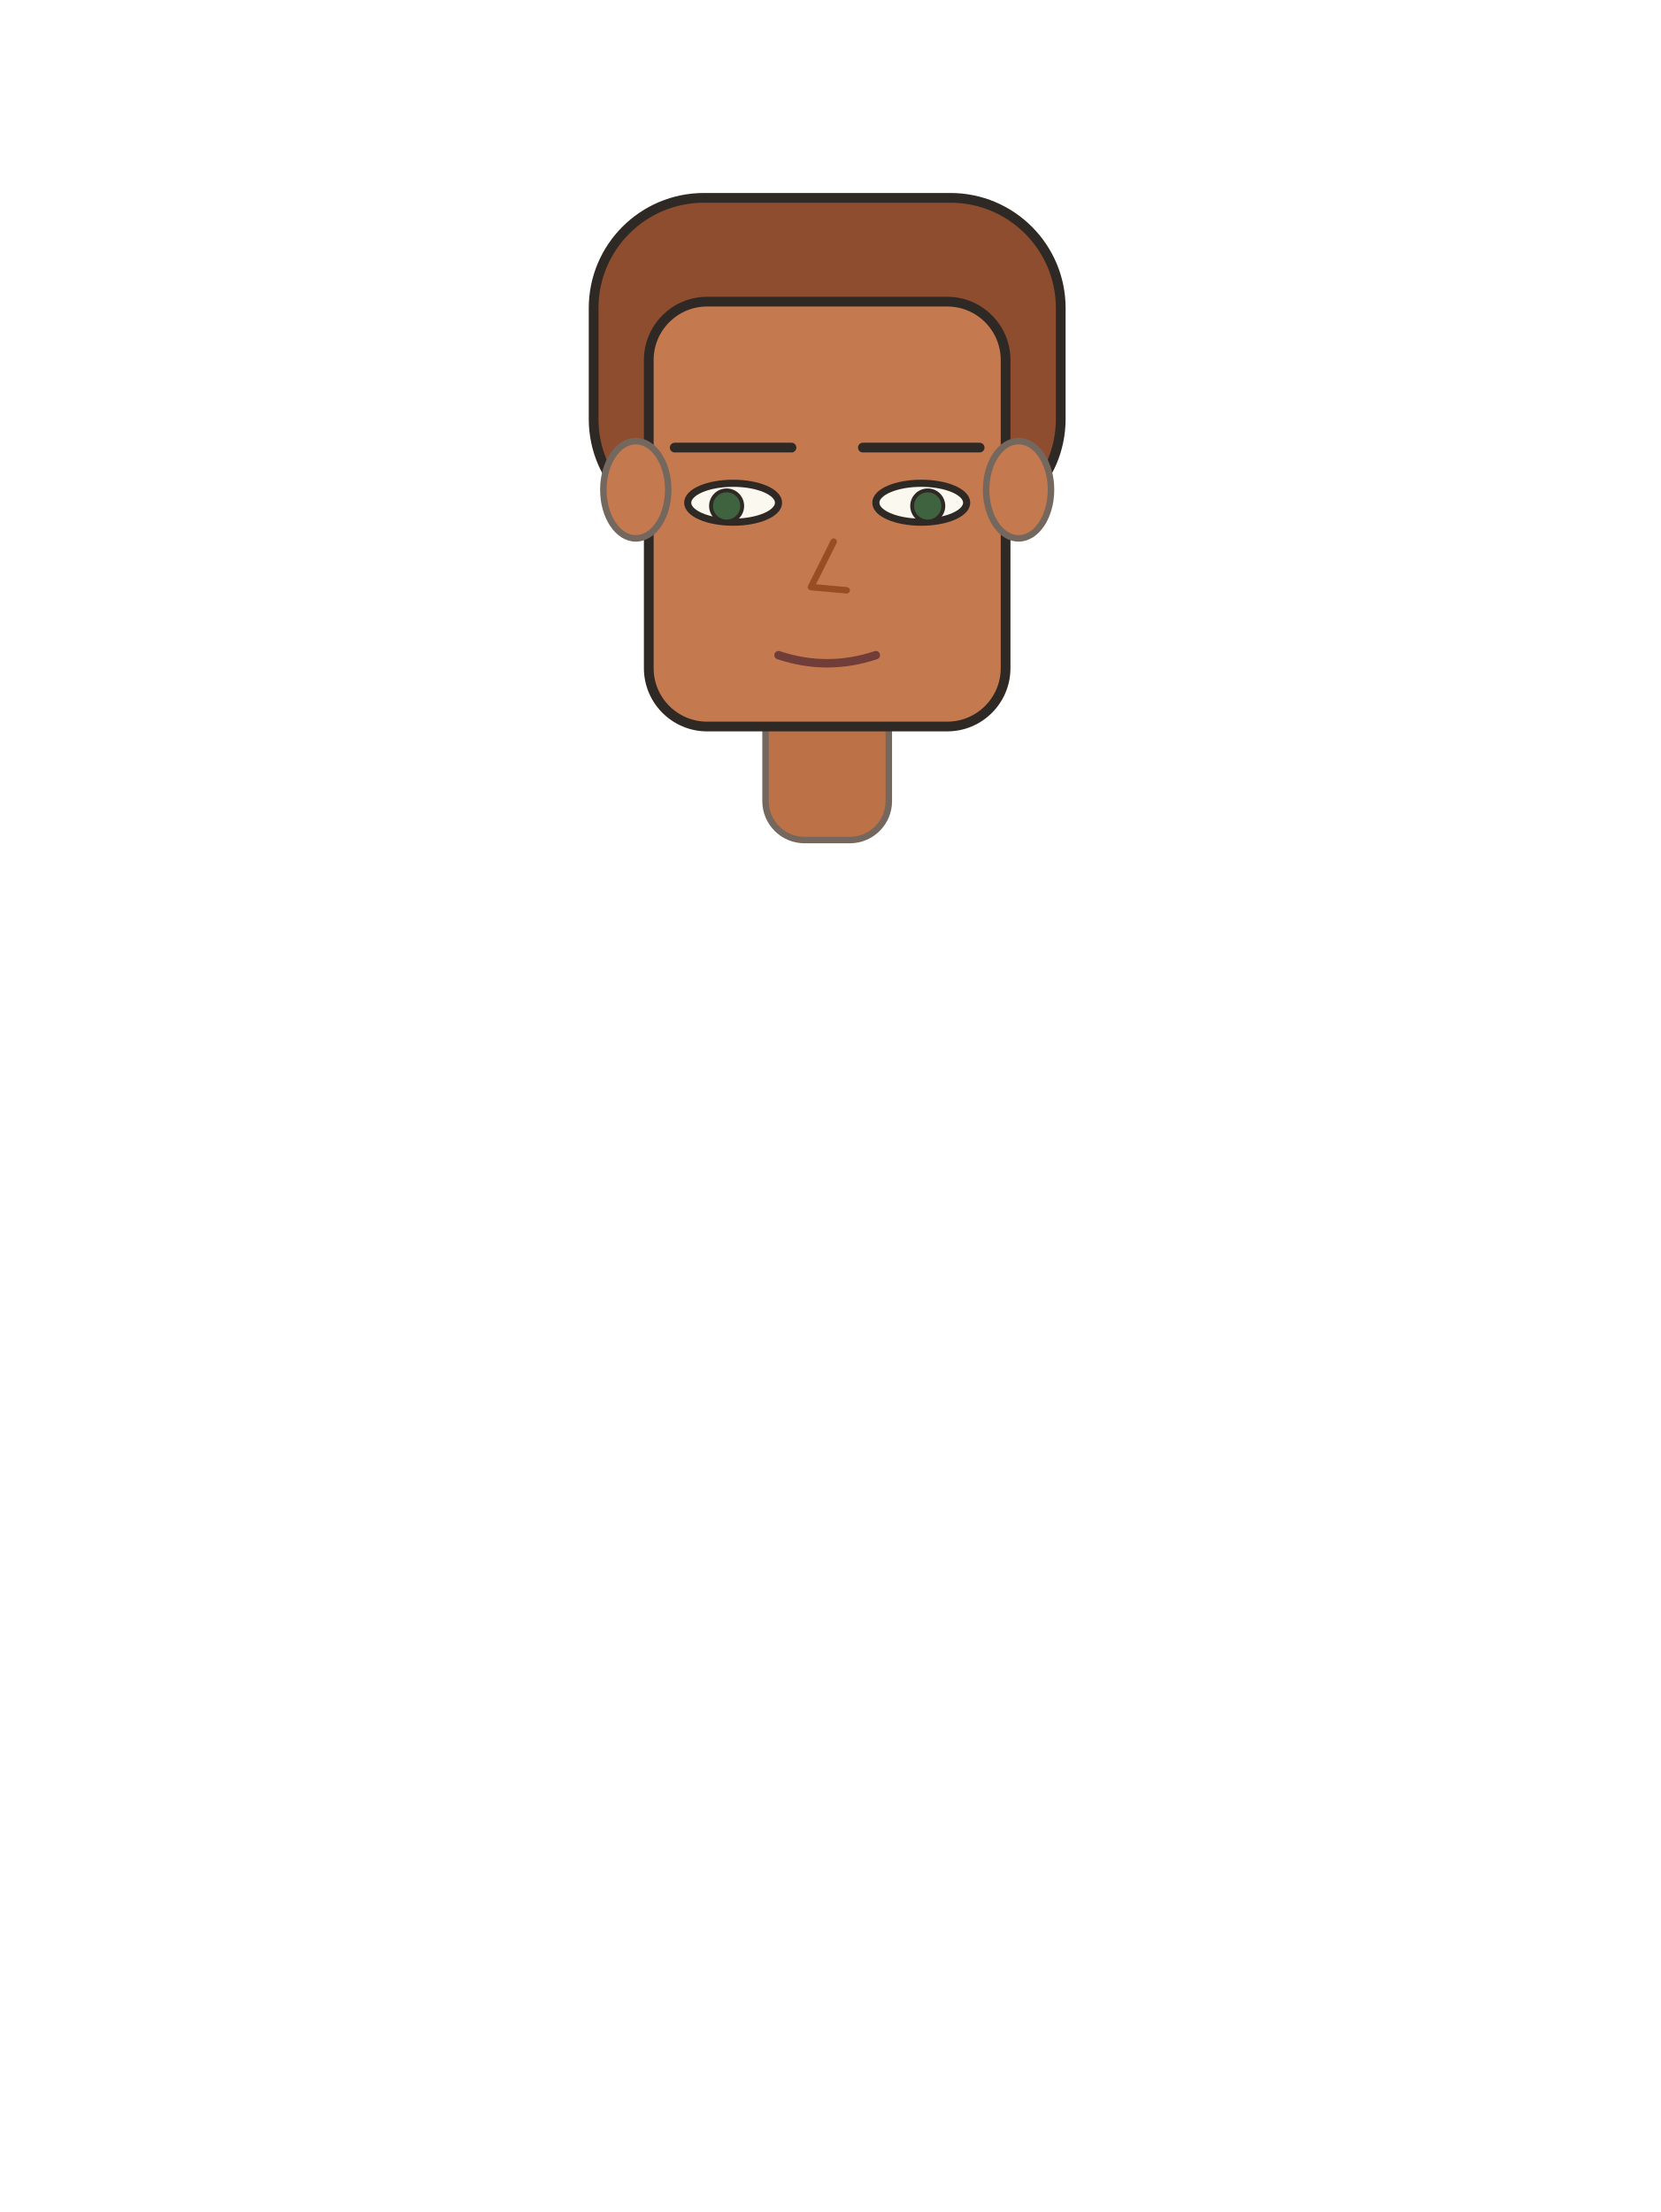
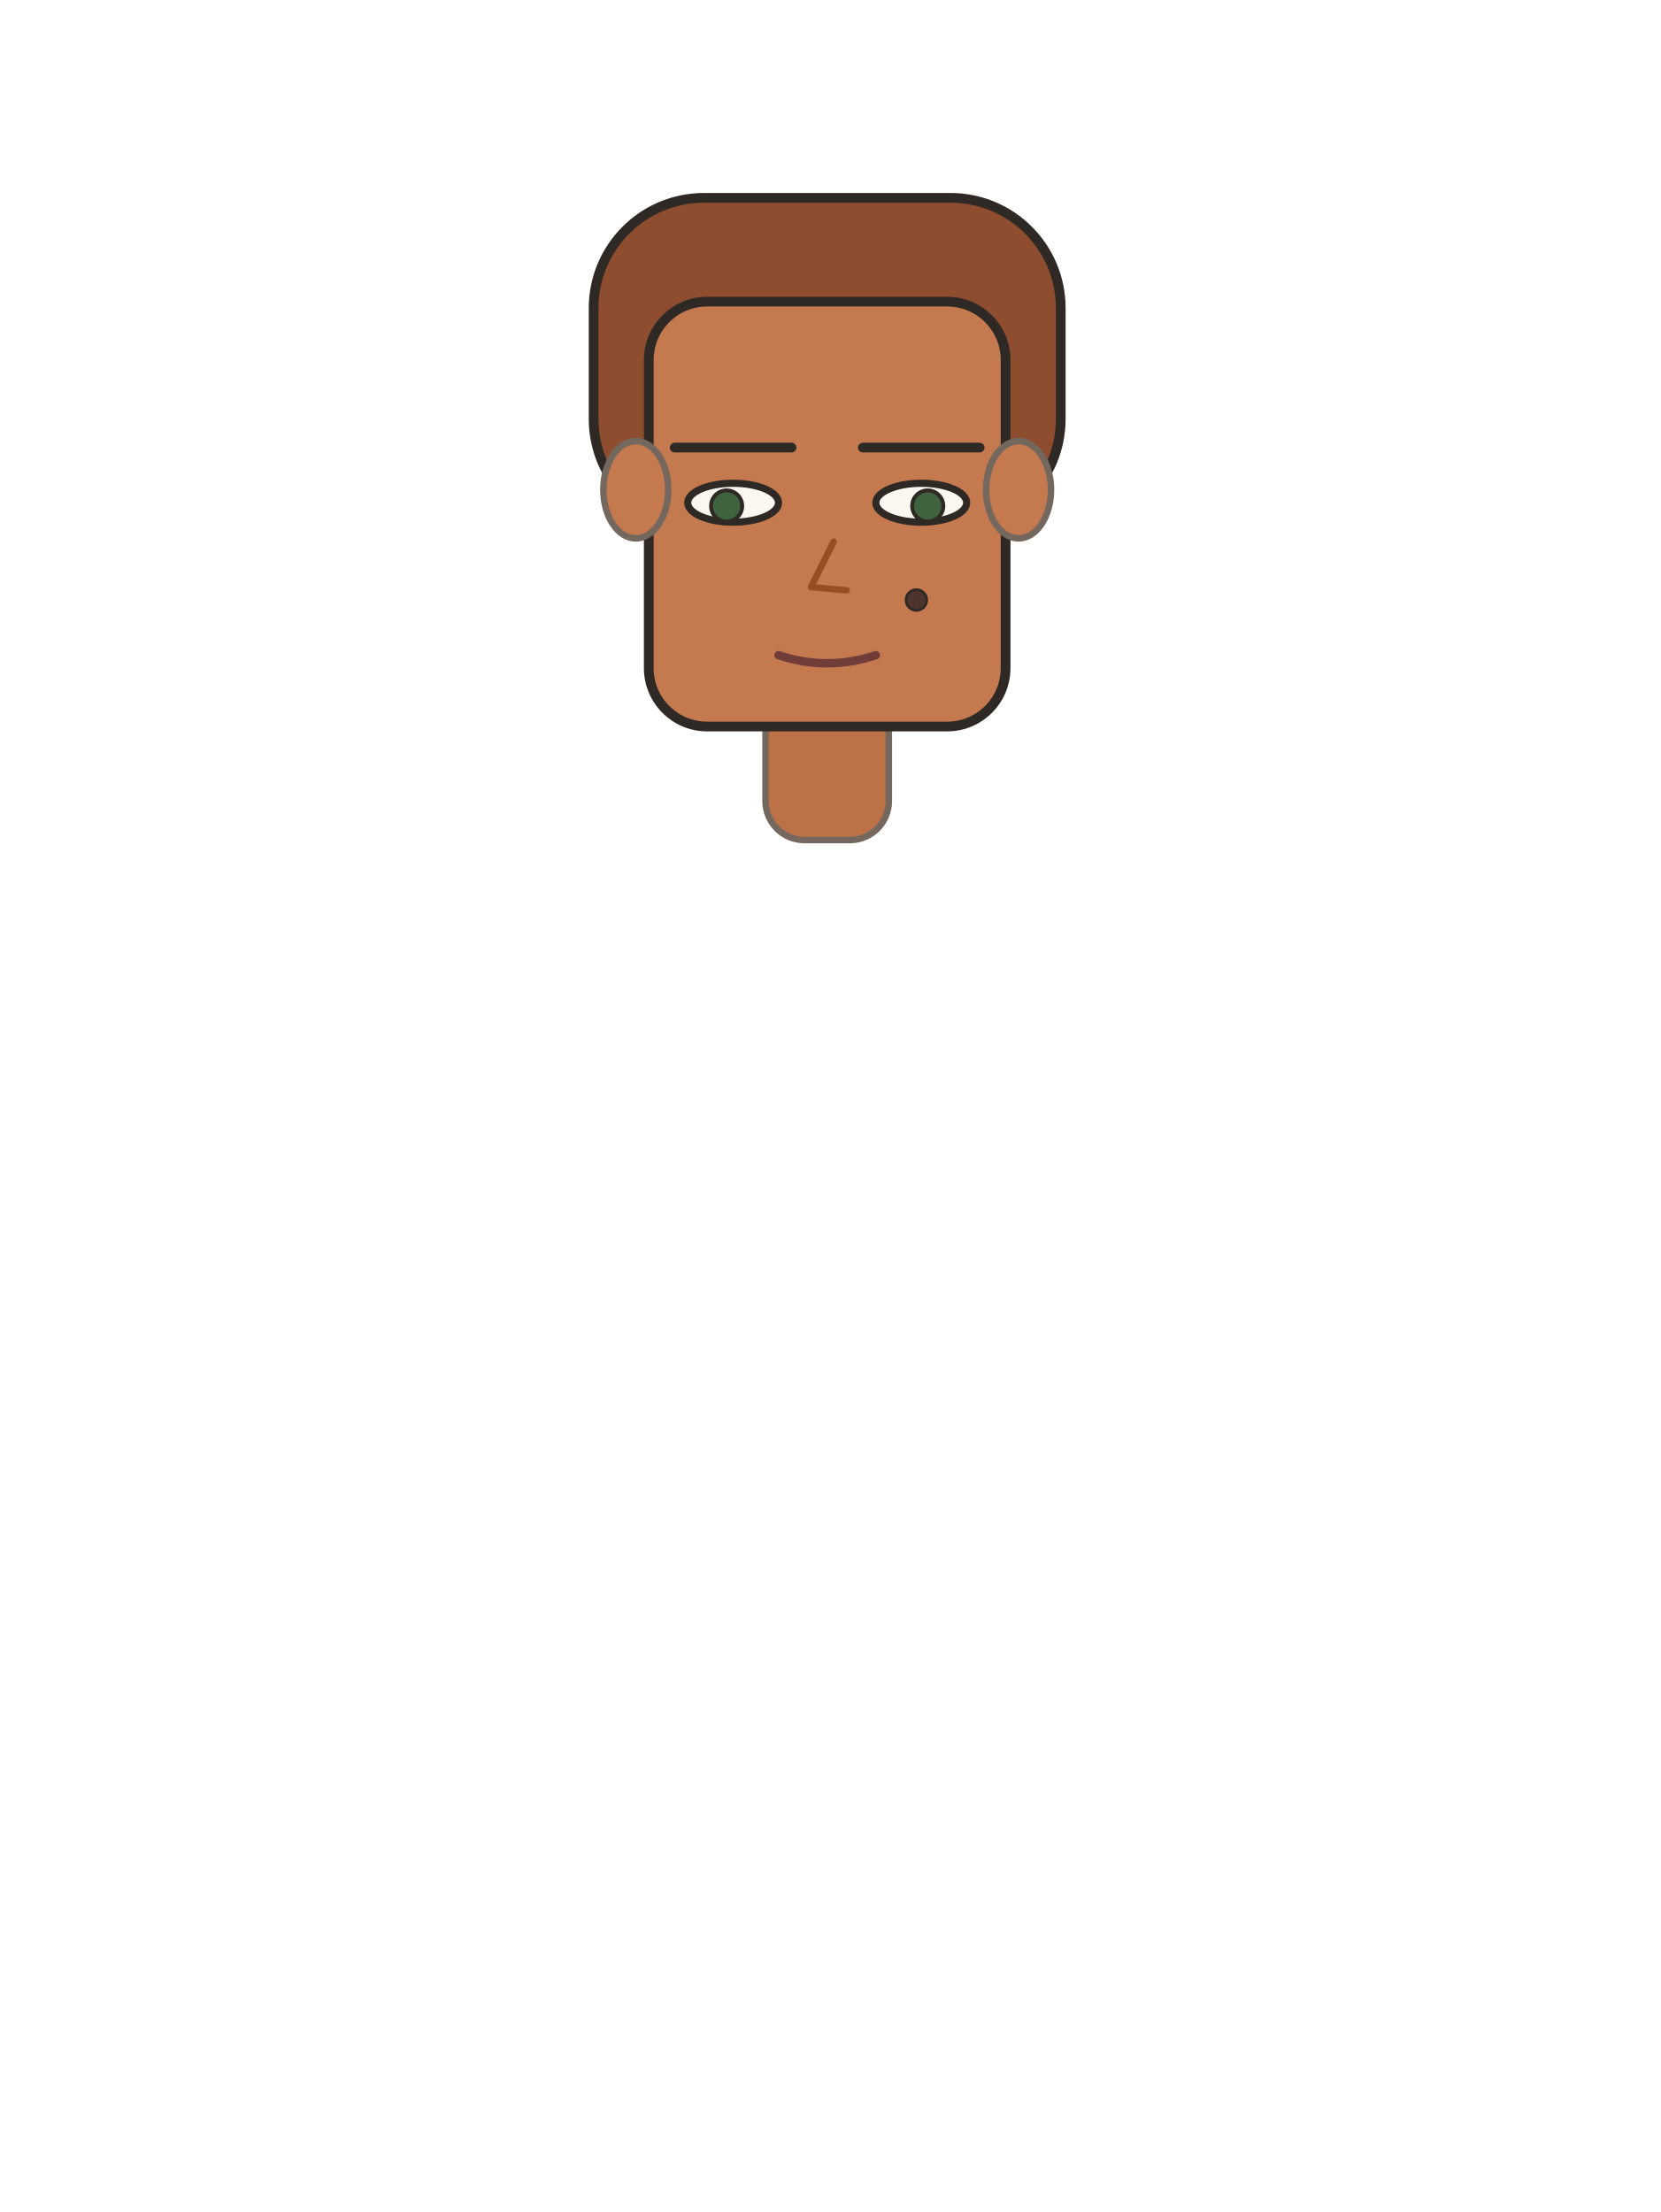
<svg xmlns="http://www.w3.org/2000/svg" baseProfile="full" height="682" version="1.1" viewBox="0 0 512 682" width="512">
  <defs />
  <rect fill="#bd7147" height="58" rx="12" stroke="#74675d" stroke-linecap="round" stroke-linejoin="round" stroke-width="2" width="38" x="236.0" y="201" />
  <rect fill="#8e4d2e" height="102.18" rx="34" stroke="#2f2925" stroke-linecap="round" stroke-linejoin="round" stroke-width="3" width="144" x="183.0" y="61" />
  <rect fill="#8e4d2e" height="40" rx="8" stroke="#8e4d2e" stroke-width="1" width="126" x="192.0" y="121" />
  <rect fill="#c5794f" height="131" rx="18" stroke="#2f2925" stroke-linecap="round" stroke-linejoin="round" stroke-width="3" width="110" x="200.0" y="93" />
  <ellipse cx="196.0" cy="151" fill="#c5794f" rx="10" ry="15" stroke="#74675d" stroke-linecap="round" stroke-linejoin="round" stroke-width="2" />
  <ellipse cx="314.0" cy="151" fill="#c5794f" rx="10" ry="15" stroke="#74675d" stroke-linecap="round" stroke-linejoin="round" stroke-width="2" />
  <ellipse cx="226" cy="155" fill="#fbf8ef" rx="14" ry="6" stroke="#2f2925" stroke-linecap="round" stroke-linejoin="round" stroke-width="2.2" />
  <circle cx="224" cy="156" fill="#3f633f" r="4.8" stroke="#2f2925" stroke-width="1.2" />
  <line stroke="#2f2925" stroke-linecap="round" stroke-width="3" x1="208" x2="244" y1="138" y2="138" />
  <ellipse cx="284" cy="155" fill="#fbf8ef" rx="14" ry="6" stroke="#2f2925" stroke-linecap="round" stroke-linejoin="round" stroke-width="2.2" />
  <circle cx="286" cy="156" fill="#3f633f" r="4.8" stroke="#2f2925" stroke-width="1.2" />
  <line stroke="#2f2925" stroke-linecap="round" stroke-width="3" x1="266" x2="302" y1="138" y2="138" />
  <path d="M 257 167 L 250 181 L 261 182" fill="none" stroke="#994d23" stroke-linecap="round" stroke-linejoin="round" stroke-width="2" />
  <path d="M 240 202 Q 255 207 270 202" fill="none" stroke="#713d38" stroke-linecap="round" stroke-linejoin="round" stroke-width="2.6" />
+   <circle cx="282.5" cy="185" fill="#4d342c" r="3.2" stroke="#2f2925" stroke-width="0.8" />
</svg>
